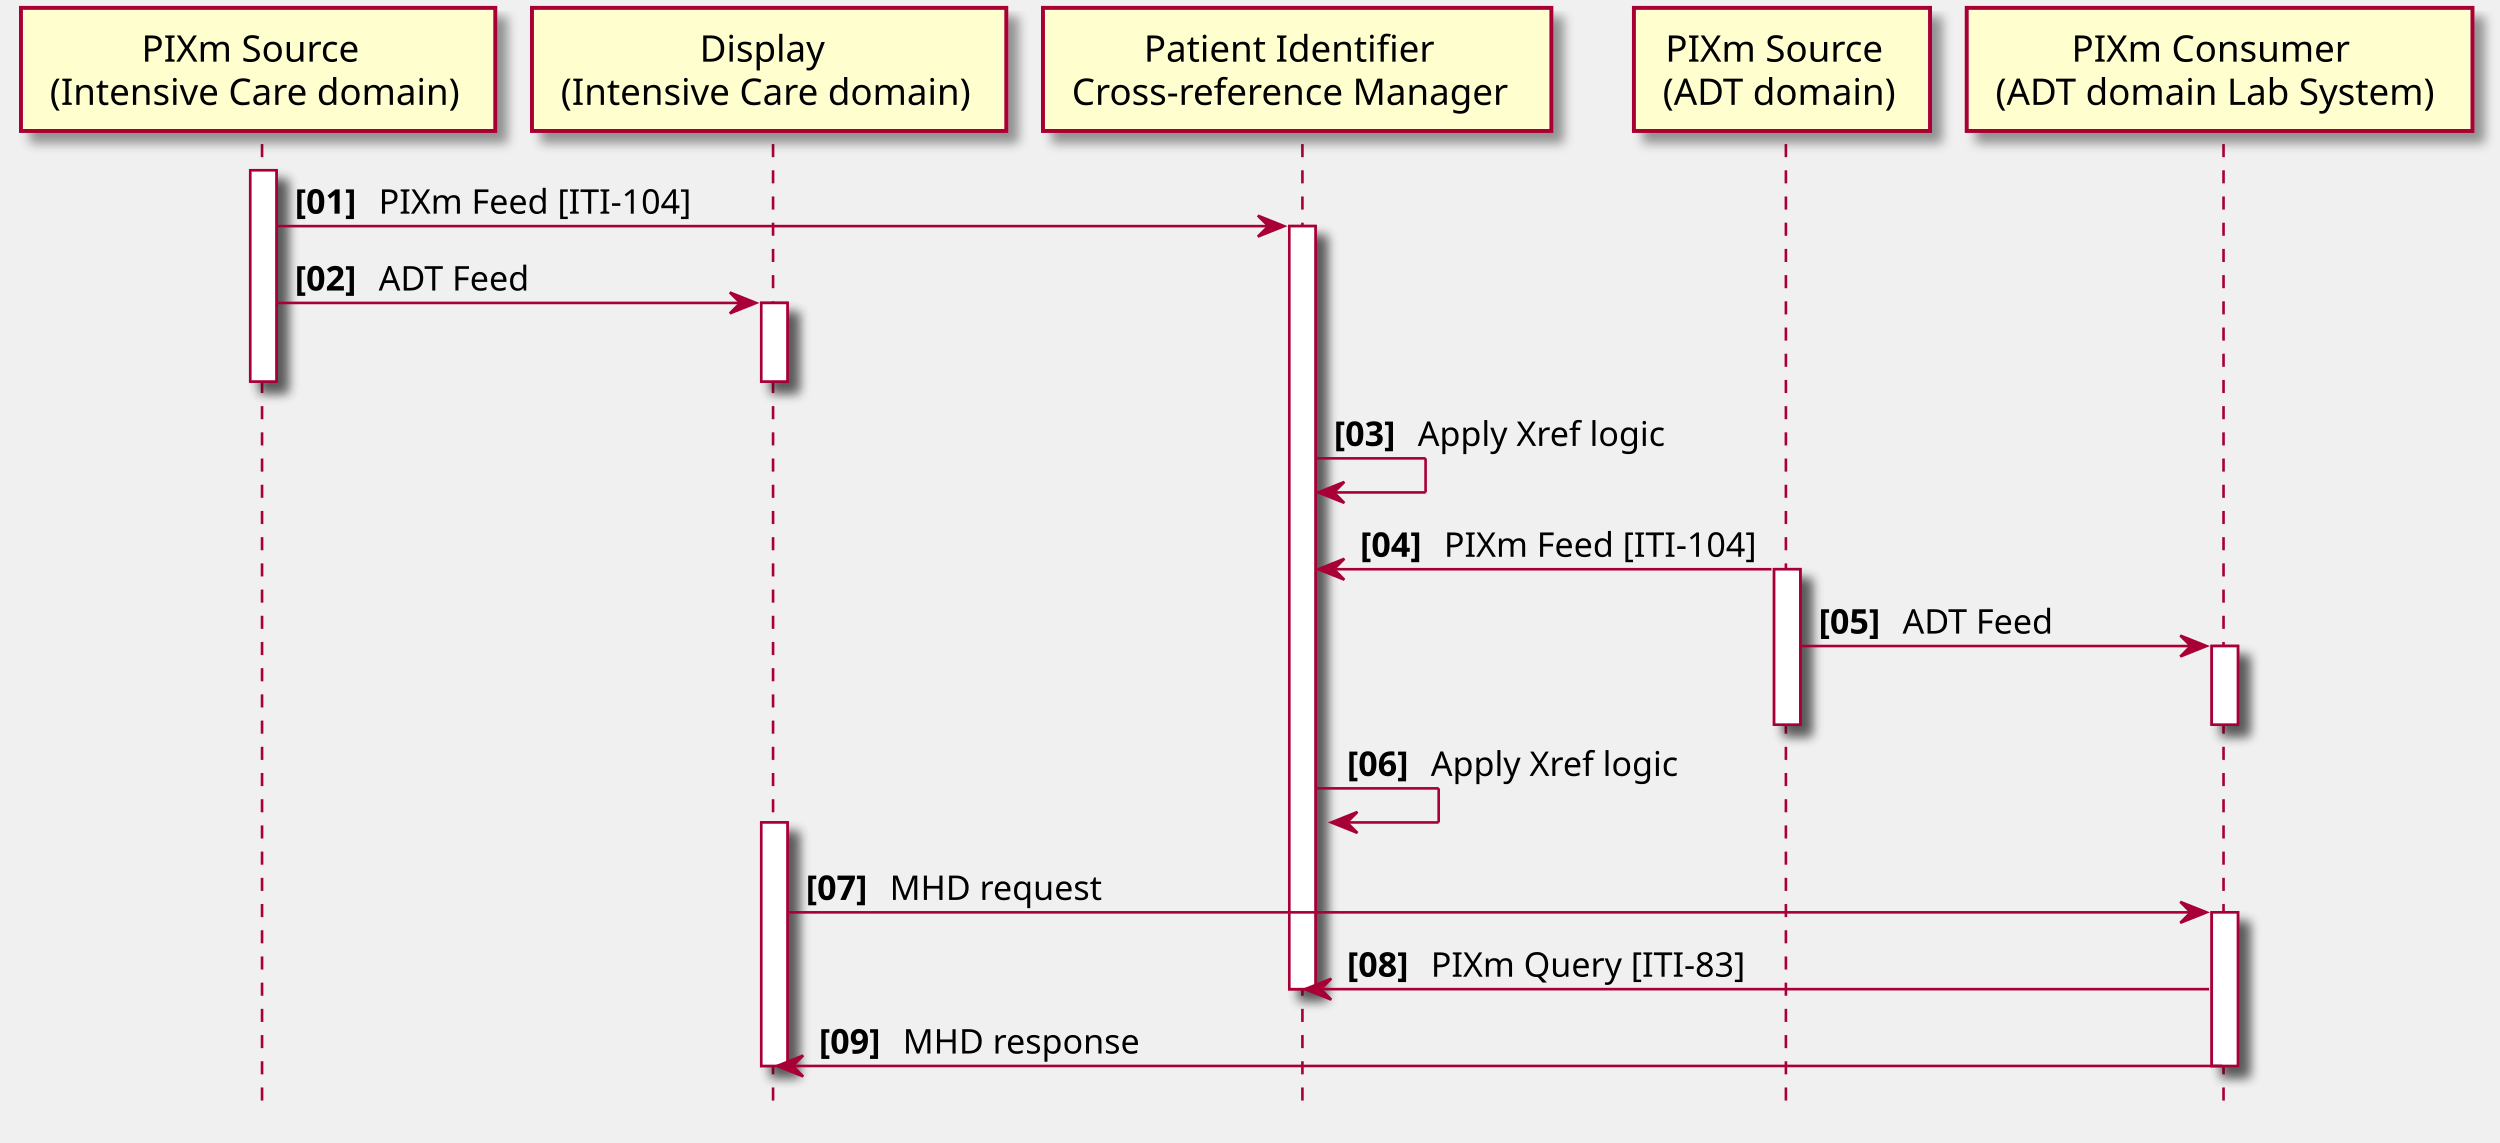
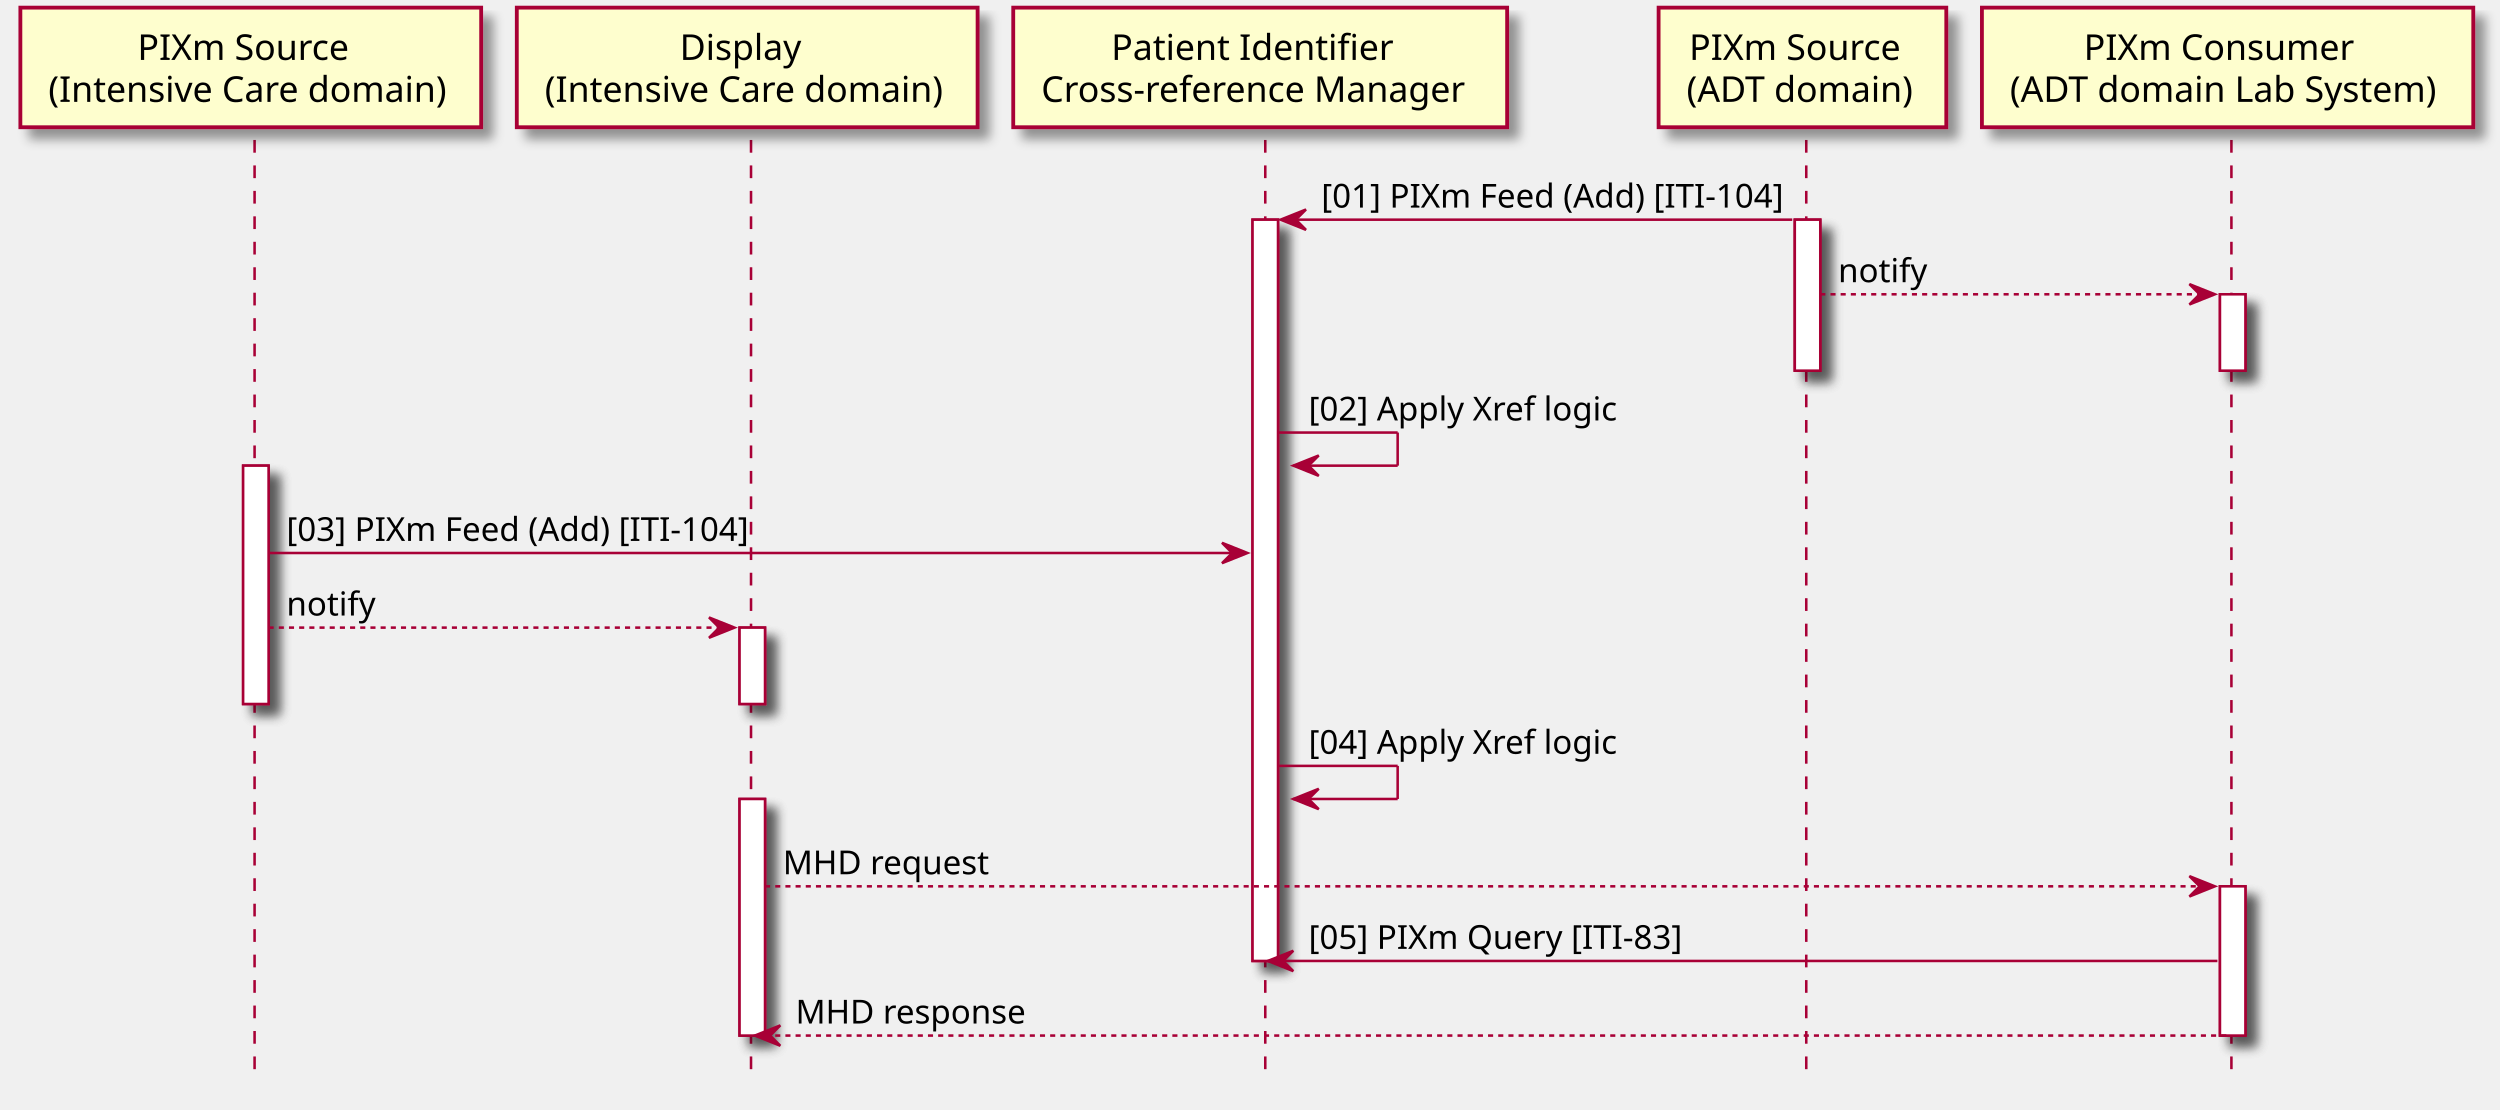
- <svg xmlns="http://www.w3.org/2000/svg" contentScriptType="application/ecmascript" contentStyleType="text/css" height="436px" preserveAspectRatio="none" style="width:954px;height:436px;" version="1.1" viewBox="0 0 954 436" width="954px" zoomAndPan="magnify">
+ <svg xmlns="http://www.w3.org/2000/svg" contentScriptType="application/ecmascript" contentStyleType="text/css" height="436px" preserveAspectRatio="none" style="width:982px;height:436px;" version="1.1" viewBox="0 0 982 436" width="982px" zoomAndPan="magnify">
  <defs>
-     <filter height="300%" id="f1nnhmhria3i8g" width="300%" x="-1" y="-1">
+     <filter height="300%" id="f1uljdc6cri8s4" width="300%" x="-1" y="-1">
      <feGaussianBlur result="blurOut" stdDeviation="2.0" />
      <feColorMatrix in="blurOut" result="blurOut2" type="matrix" values="0 0 0 0 0 0 0 0 0 0 0 0 0 0 0 0 0 0 .4 0" />
      <feOffset dx="4.0" dy="4.0" in="blurOut2" result="blurOut3" />
      <feBlend in="SourceGraphic" in2="blurOut3" mode="normal" />
    </filter>
  </defs>
  <g>
-     <rect fill="#FFFFFF" filter="url(#f1nnhmhria3i8g)" height="80.621" style="stroke: #A80036; stroke-width: 1.0;" width="10" x="95.5" y="64.977" />
-     <rect fill="#FFFFFF" filter="url(#f1nnhmhria3i8g)" height="30" style="stroke: #A80036; stroke-width: 1.0;" width="10" x="290.5" y="115.598" />
-     <rect fill="#FFFFFF" filter="url(#f1nnhmhria3i8g)" height="92.932" style="stroke: #A80036; stroke-width: 1.0;" width="10" x="290.5" y="313.84" />
-     <rect fill="#FFFFFF" filter="url(#f1nnhmhria3i8g)" height="291.174" style="stroke: #A80036; stroke-width: 1.0;" width="10" x="492" y="86.287" />
-     <rect fill="#FFFFFF" filter="url(#f1nnhmhria3i8g)" height="59.31" style="stroke: #A80036; stroke-width: 1.0;" width="10" x="677" y="217.219" />
-     <rect fill="#FFFFFF" filter="url(#f1nnhmhria3i8g)" height="30" style="stroke: #A80036; stroke-width: 1.0;" width="10" x="844" y="246.529" />
-     <rect fill="#FFFFFF" filter="url(#f1nnhmhria3i8g)" height="58.621" style="stroke: #A80036; stroke-width: 1.0;" width="10" x="844" y="348.15" />
+     <rect fill="#FFFFFF" filter="url(#f1uljdc6cri8s4)" height="93.621" style="stroke: #A80036; stroke-width: 1.0;" width="10" x="95.5" y="182.908" />
+     <rect fill="#FFFFFF" filter="url(#f1uljdc6cri8s4)" height="30" style="stroke: #A80036; stroke-width: 1.0;" width="10" x="290.5" y="246.529" />
+     <rect fill="#FFFFFF" filter="url(#f1uljdc6cri8s4)" height="92.932" style="stroke: #A80036; stroke-width: 1.0;" width="10" x="290.5" y="313.84" />
+     <rect fill="#FFFFFF" filter="url(#f1uljdc6cri8s4)" height="291.174" style="stroke: #A80036; stroke-width: 1.0;" width="10" x="492" y="86.287" />
+     <rect fill="#FFFFFF" filter="url(#f1uljdc6cri8s4)" height="59.31" style="stroke: #A80036; stroke-width: 1.0;" width="10" x="705" y="86.287" />
+     <rect fill="#FFFFFF" filter="url(#f1uljdc6cri8s4)" height="30" style="stroke: #A80036; stroke-width: 1.0;" width="10" x="872" y="115.598" />
+     <rect fill="#FFFFFF" filter="url(#f1uljdc6cri8s4)" height="58.621" style="stroke: #A80036; stroke-width: 1.0;" width="10" x="872" y="348.15" />
    <line style="stroke: #A80036; stroke-width: 1.0; stroke-dasharray: 5.0,5.0;" x1="100" x2="100" y1="54.977" y2="424.772" />
    <line style="stroke: #A80036; stroke-width: 1.0; stroke-dasharray: 5.0,5.0;" x1="295" x2="295" y1="54.977" y2="424.772" />
    <line style="stroke: #A80036; stroke-width: 1.0; stroke-dasharray: 5.0,5.0;" x1="497" x2="497" y1="54.977" y2="424.772" />
-     <line style="stroke: #A80036; stroke-width: 1.0; stroke-dasharray: 5.0,5.0;" x1="681.5" x2="681.5" y1="54.977" y2="424.772" />
-     <line style="stroke: #A80036; stroke-width: 1.0; stroke-dasharray: 5.0,5.0;" x1="848.5" x2="848.5" y1="54.977" y2="424.772" />
-     <rect fill="#FEFECE" filter="url(#f1nnhmhria3i8g)" height="46.977" style="stroke: #A80036; stroke-width: 1.5;" width="181" x="8" y="3" />
+     <line style="stroke: #A80036; stroke-width: 1.0; stroke-dasharray: 5.0,5.0;" x1="709.5" x2="709.5" y1="54.977" y2="424.772" />
+     <line style="stroke: #A80036; stroke-width: 1.0; stroke-dasharray: 5.0,5.0;" x1="876.5" x2="876.5" y1="54.977" y2="424.772" />
+     <rect fill="#FEFECE" filter="url(#f1uljdc6cri8s4)" height="46.977" style="stroke: #A80036; stroke-width: 1.5;" width="181" x="8" y="3" />
    <text fill="#000000" font-family="sans-serif" font-size="14" lengthAdjust="spacingAndGlyphs" textLength="85" x="54" y="23.535">PIXm Source</text>
    <text fill="#000000" font-family="sans-serif" font-size="14" lengthAdjust="spacingAndGlyphs" textLength="163" x="19" y="40.023">(Intensive Care domain)</text>
-     <rect fill="#FEFECE" filter="url(#f1nnhmhria3i8g)" height="46.977" style="stroke: #A80036; stroke-width: 1.5;" width="181" x="203" y="3" />
+     <rect fill="#FEFECE" filter="url(#f1uljdc6cri8s4)" height="46.977" style="stroke: #A80036; stroke-width: 1.5;" width="181" x="203" y="3" />
    <text fill="#000000" font-family="sans-serif" font-size="14" lengthAdjust="spacingAndGlyphs" textLength="49" x="267" y="23.535">Display</text>
    <text fill="#000000" font-family="sans-serif" font-size="14" lengthAdjust="spacingAndGlyphs" textLength="163" x="214" y="40.023">(Intensive Care domain)</text>
-     <rect fill="#FEFECE" filter="url(#f1nnhmhria3i8g)" height="46.977" style="stroke: #A80036; stroke-width: 1.5;" width="194" x="398" y="3" />
+     <rect fill="#FEFECE" filter="url(#f1uljdc6cri8s4)" height="46.977" style="stroke: #A80036; stroke-width: 1.5;" width="194" x="398" y="3" />
    <text fill="#000000" font-family="sans-serif" font-size="14" lengthAdjust="spacingAndGlyphs" textLength="113" x="436.5" y="23.535">Patient Identifier</text>
    <text fill="#000000" font-family="sans-serif" font-size="14" lengthAdjust="spacingAndGlyphs" textLength="176" x="409" y="40.023">Cross-reference Manager</text>
-     <rect fill="#FEFECE" filter="url(#f1nnhmhria3i8g)" height="46.977" style="stroke: #A80036; stroke-width: 1.5;" width="113" x="623.5" y="3" />
-     <text fill="#000000" font-family="sans-serif" font-size="14" lengthAdjust="spacingAndGlyphs" textLength="85" x="635.5" y="23.535">PIXm Source</text>
-     <text fill="#000000" font-family="sans-serif" font-size="14" lengthAdjust="spacingAndGlyphs" textLength="95" x="634.5" y="40.023">(ADT domain)</text>
-     <rect fill="#FEFECE" filter="url(#f1nnhmhria3i8g)" height="46.977" style="stroke: #A80036; stroke-width: 1.5;" width="193" x="750.5" y="3" />
-     <text fill="#000000" font-family="sans-serif" font-size="14" lengthAdjust="spacingAndGlyphs" textLength="109" x="790.5" y="23.535">PIXm Consumer</text>
-     <text fill="#000000" font-family="sans-serif" font-size="14" lengthAdjust="spacingAndGlyphs" textLength="175" x="761.5" y="40.023">(ADT domain Lab System)</text>
-     <rect fill="#FFFFFF" filter="url(#f1nnhmhria3i8g)" height="80.621" style="stroke: #A80036; stroke-width: 1.0;" width="10" x="95.5" y="64.977" />
-     <rect fill="#FFFFFF" filter="url(#f1nnhmhria3i8g)" height="30" style="stroke: #A80036; stroke-width: 1.0;" width="10" x="290.5" y="115.598" />
-     <rect fill="#FFFFFF" filter="url(#f1nnhmhria3i8g)" height="92.932" style="stroke: #A80036; stroke-width: 1.0;" width="10" x="290.5" y="313.84" />
-     <rect fill="#FFFFFF" filter="url(#f1nnhmhria3i8g)" height="291.174" style="stroke: #A80036; stroke-width: 1.0;" width="10" x="492" y="86.287" />
-     <rect fill="#FFFFFF" filter="url(#f1nnhmhria3i8g)" height="59.31" style="stroke: #A80036; stroke-width: 1.0;" width="10" x="677" y="217.219" />
-     <rect fill="#FFFFFF" filter="url(#f1nnhmhria3i8g)" height="30" style="stroke: #A80036; stroke-width: 1.0;" width="10" x="844" y="246.529" />
-     <rect fill="#FFFFFF" filter="url(#f1nnhmhria3i8g)" height="58.621" style="stroke: #A80036; stroke-width: 1.0;" width="10" x="844" y="348.15" />
-     <polygon fill="#A80036" points="480,82.287,490,86.287,480,90.287,484,86.287" style="stroke: #A80036; stroke-width: 1.0;" />
-     <line style="stroke: #A80036; stroke-width: 1.0;" x1="105.5" x2="486" y1="86.287" y2="86.287" />
-     <text fill="#000000" font-family="sans-serif" font-size="13" font-weight="bold" lengthAdjust="spacingAndGlyphs" textLength="28" x="112.5" y="81.545">[01]</text>
-     <text fill="#000000" font-family="sans-serif" font-size="13" lengthAdjust="spacingAndGlyphs" textLength="124" x="144.5" y="81.545">PIXm Feed [ITI-104]</text>
-     <polygon fill="#A80036" points="278.5,111.598,288.5,115.598,278.5,119.598,282.5,115.598" style="stroke: #A80036; stroke-width: 1.0;" />
-     <line style="stroke: #A80036; stroke-width: 1.0;" x1="105.5" x2="284.5" y1="115.598" y2="115.598" />
-     <text fill="#000000" font-family="sans-serif" font-size="13" font-weight="bold" lengthAdjust="spacingAndGlyphs" textLength="28" x="112.5" y="110.856">[02]</text>
-     <text fill="#000000" font-family="sans-serif" font-size="13" lengthAdjust="spacingAndGlyphs" textLength="60" x="144.5" y="110.856">ADT Feed</text>
-     <line style="stroke: #A80036; stroke-width: 1.0;" x1="502" x2="544" y1="174.908" y2="174.908" />
-     <line style="stroke: #A80036; stroke-width: 1.0;" x1="544" x2="544" y1="174.908" y2="187.908" />
-     <line style="stroke: #A80036; stroke-width: 1.0;" x1="503" x2="544" y1="187.908" y2="187.908" />
-     <polygon fill="#A80036" points="513,183.908,503,187.908,513,191.908,509,187.908" style="stroke: #A80036; stroke-width: 1.0;" />
-     <text fill="#000000" font-family="sans-serif" font-size="13" font-weight="bold" lengthAdjust="spacingAndGlyphs" textLength="28" x="509" y="170.166">[03]</text>
-     <text fill="#000000" font-family="sans-serif" font-size="13" lengthAdjust="spacingAndGlyphs" textLength="100" x="541" y="170.166">Apply Xref logic</text>
-     <polygon fill="#A80036" points="513,213.219,503,217.219,513,221.219,509,217.219" style="stroke: #A80036; stroke-width: 1.0;" />
-     <line style="stroke: #A80036; stroke-width: 1.0;" x1="507" x2="676" y1="217.219" y2="217.219" />
-     <text fill="#000000" font-family="sans-serif" font-size="13" font-weight="bold" lengthAdjust="spacingAndGlyphs" textLength="28" x="519" y="212.477">[04]</text>
-     <text fill="#000000" font-family="sans-serif" font-size="13" lengthAdjust="spacingAndGlyphs" textLength="124" x="551" y="212.477">PIXm Feed [ITI-104]</text>
-     <polygon fill="#A80036" points="832,242.529,842,246.529,832,250.529,836,246.529" style="stroke: #A80036; stroke-width: 1.0;" />
-     <line style="stroke: #A80036; stroke-width: 1.0;" x1="687" x2="838" y1="246.529" y2="246.529" />
-     <text fill="#000000" font-family="sans-serif" font-size="13" font-weight="bold" lengthAdjust="spacingAndGlyphs" textLength="28" x="694" y="241.787">[05]</text>
-     <text fill="#000000" font-family="sans-serif" font-size="13" lengthAdjust="spacingAndGlyphs" textLength="60" x="726" y="241.787">ADT Feed</text>
+     <rect fill="#FEFECE" filter="url(#f1uljdc6cri8s4)" height="46.977" style="stroke: #A80036; stroke-width: 1.5;" width="113" x="651.5" y="3" />
+     <text fill="#000000" font-family="sans-serif" font-size="14" lengthAdjust="spacingAndGlyphs" textLength="85" x="663.5" y="23.535">PIXm Source</text>
+     <text fill="#000000" font-family="sans-serif" font-size="14" lengthAdjust="spacingAndGlyphs" textLength="95" x="662.5" y="40.023">(ADT domain)</text>
+     <rect fill="#FEFECE" filter="url(#f1uljdc6cri8s4)" height="46.977" style="stroke: #A80036; stroke-width: 1.5;" width="193" x="778.5" y="3" />
+     <text fill="#000000" font-family="sans-serif" font-size="14" lengthAdjust="spacingAndGlyphs" textLength="109" x="818.5" y="23.535">PIXm Consumer</text>
+     <text fill="#000000" font-family="sans-serif" font-size="14" lengthAdjust="spacingAndGlyphs" textLength="175" x="789.5" y="40.023">(ADT domain Lab System)</text>
+     <rect fill="#FFFFFF" filter="url(#f1uljdc6cri8s4)" height="93.621" style="stroke: #A80036; stroke-width: 1.0;" width="10" x="95.5" y="182.908" />
+     <rect fill="#FFFFFF" filter="url(#f1uljdc6cri8s4)" height="30" style="stroke: #A80036; stroke-width: 1.0;" width="10" x="290.5" y="246.529" />
+     <rect fill="#FFFFFF" filter="url(#f1uljdc6cri8s4)" height="92.932" style="stroke: #A80036; stroke-width: 1.0;" width="10" x="290.5" y="313.84" />
+     <rect fill="#FFFFFF" filter="url(#f1uljdc6cri8s4)" height="291.174" style="stroke: #A80036; stroke-width: 1.0;" width="10" x="492" y="86.287" />
+     <rect fill="#FFFFFF" filter="url(#f1uljdc6cri8s4)" height="59.31" style="stroke: #A80036; stroke-width: 1.0;" width="10" x="705" y="86.287" />
+     <rect fill="#FFFFFF" filter="url(#f1uljdc6cri8s4)" height="30" style="stroke: #A80036; stroke-width: 1.0;" width="10" x="872" y="115.598" />
+     <rect fill="#FFFFFF" filter="url(#f1uljdc6cri8s4)" height="58.621" style="stroke: #A80036; stroke-width: 1.0;" width="10" x="872" y="348.15" />
+     <polygon fill="#A80036" points="513,82.287,503,86.287,513,90.287,509,86.287" style="stroke: #A80036; stroke-width: 1.0;" />
+     <line style="stroke: #A80036; stroke-width: 1.0;" x1="507" x2="704" y1="86.287" y2="86.287" />
+     <text fill="#000000" font-family="sans-serif" font-size="13" lengthAdjust="spacingAndGlyphs" textLength="189" x="519" y="81.545">[01] PIXm Feed (Add) [ITI-104]</text>
+     <polygon fill="#A80036" points="860,111.598,870,115.598,860,119.598,864,115.598" style="stroke: #A80036; stroke-width: 1.0;" />
+     <line style="stroke: #A80036; stroke-width: 1.0; stroke-dasharray: 2.0,2.0;" x1="715" x2="866" y1="115.598" y2="115.598" />
+     <text fill="#000000" font-family="sans-serif" font-size="13" lengthAdjust="spacingAndGlyphs" textLength="37" x="722" y="110.856">notify</text>
+     <line style="stroke: #A80036; stroke-width: 1.0;" x1="502" x2="549" y1="169.908" y2="169.908" />
+     <line style="stroke: #A80036; stroke-width: 1.0;" x1="549" x2="549" y1="169.908" y2="182.908" />
+     <line style="stroke: #A80036; stroke-width: 1.0;" x1="508" x2="549" y1="182.908" y2="182.908" />
+     <polygon fill="#A80036" points="518,178.908,508,182.908,518,186.908,514,182.908" style="stroke: #A80036; stroke-width: 1.0;" />
+     <text fill="#000000" font-family="sans-serif" font-size="13" lengthAdjust="spacingAndGlyphs" textLength="128" x="514" y="165.166">[02] Apply Xref logic</text>
+     <polygon fill="#A80036" points="480,213.219,490,217.219,480,221.219,484,217.219" style="stroke: #A80036; stroke-width: 1.0;" />
+     <line style="stroke: #A80036; stroke-width: 1.0;" x1="105.5" x2="486" y1="217.219" y2="217.219" />
+     <text fill="#000000" font-family="sans-serif" font-size="13" lengthAdjust="spacingAndGlyphs" textLength="189" x="112.5" y="212.477">[03] PIXm Feed (Add) [ITI-104]</text>
+     <polygon fill="#A80036" points="278.5,242.529,288.5,246.529,278.5,250.529,282.5,246.529" style="stroke: #A80036; stroke-width: 1.0;" />
+     <line style="stroke: #A80036; stroke-width: 1.0; stroke-dasharray: 2.0,2.0;" x1="105.5" x2="284.5" y1="246.529" y2="246.529" />
+     <text fill="#000000" font-family="sans-serif" font-size="13" lengthAdjust="spacingAndGlyphs" textLength="37" x="112.5" y="241.787">notify</text>
    <line style="stroke: #A80036; stroke-width: 1.0;" x1="502" x2="549" y1="300.84" y2="300.84" />
    <line style="stroke: #A80036; stroke-width: 1.0;" x1="549" x2="549" y1="300.84" y2="313.84" />
    <line style="stroke: #A80036; stroke-width: 1.0;" x1="508" x2="549" y1="313.84" y2="313.84" />
    <polygon fill="#A80036" points="518,309.84,508,313.84,518,317.84,514,313.84" style="stroke: #A80036; stroke-width: 1.0;" />
-     <text fill="#000000" font-family="sans-serif" font-size="13" font-weight="bold" lengthAdjust="spacingAndGlyphs" textLength="28" x="514" y="296.098">[06]</text>
-     <text fill="#000000" font-family="sans-serif" font-size="13" lengthAdjust="spacingAndGlyphs" textLength="100" x="546" y="296.098">Apply Xref logic</text>
-     <polygon fill="#A80036" points="832,344.15,842,348.15,832,352.15,836,348.15" style="stroke: #A80036; stroke-width: 1.0;" />
-     <line style="stroke: #A80036; stroke-width: 1.0;" x1="300.5" x2="838" y1="348.15" y2="348.15" />
-     <text fill="#000000" font-family="sans-serif" font-size="13" font-weight="bold" lengthAdjust="spacingAndGlyphs" textLength="28" x="307.5" y="343.408">[07]</text>
-     <text fill="#000000" font-family="sans-serif" font-size="13" lengthAdjust="spacingAndGlyphs" textLength="82" x="339.5" y="343.408">MHD request</text>
+     <text fill="#000000" font-family="sans-serif" font-size="13" lengthAdjust="spacingAndGlyphs" textLength="128" x="514" y="296.098">[04] Apply Xref logic</text>
+     <polygon fill="#A80036" points="860,344.15,870,348.15,860,352.15,864,348.15" style="stroke: #A80036; stroke-width: 1.0;" />
+     <line style="stroke: #A80036; stroke-width: 1.0; stroke-dasharray: 2.0,2.0;" x1="300.5" x2="866" y1="348.15" y2="348.15" />
+     <text fill="#000000" font-family="sans-serif" font-size="13" lengthAdjust="spacingAndGlyphs" textLength="82" x="307.5" y="343.408">MHD request</text>
    <polygon fill="#A80036" points="508,373.461,498,377.461,508,381.461,504,377.461" style="stroke: #A80036; stroke-width: 1.0;" />
-     <line style="stroke: #A80036; stroke-width: 1.0;" x1="502" x2="843" y1="377.461" y2="377.461" />
-     <text fill="#000000" font-family="sans-serif" font-size="13" font-weight="bold" lengthAdjust="spacingAndGlyphs" textLength="28" x="514" y="372.719">[08]</text>
-     <text fill="#000000" font-family="sans-serif" font-size="13" lengthAdjust="spacingAndGlyphs" textLength="124" x="546" y="372.719">PIXm Query [ITI-83]</text>
+     <line style="stroke: #A80036; stroke-width: 1.0;" x1="502" x2="871" y1="377.461" y2="377.461" />
+     <text fill="#000000" font-family="sans-serif" font-size="13" lengthAdjust="spacingAndGlyphs" textLength="152" x="514" y="372.719">[05] PIXm Query [ITI-83]</text>
    <polygon fill="#A80036" points="306.5,402.772,296.5,406.772,306.5,410.772,302.5,406.772" style="stroke: #A80036; stroke-width: 1.0;" />
-     <line style="stroke: #A80036; stroke-width: 1.0;" x1="300.5" x2="848" y1="406.772" y2="406.772" />
-     <text fill="#000000" font-family="sans-serif" font-size="13" font-weight="bold" lengthAdjust="spacingAndGlyphs" textLength="28" x="312.5" y="402.029">[09]</text>
-     <text fill="#000000" font-family="sans-serif" font-size="13" lengthAdjust="spacingAndGlyphs" textLength="92" x="344.5" y="402.029">MHD response</text>
+     <line style="stroke: #A80036; stroke-width: 1.0; stroke-dasharray: 2.0,2.0;" x1="300.5" x2="876" y1="406.772" y2="406.772" />
+     <text fill="#000000" font-family="sans-serif" font-size="13" lengthAdjust="spacingAndGlyphs" textLength="92" x="312.5" y="402.029">MHD response</text>
  </g>
</svg>
